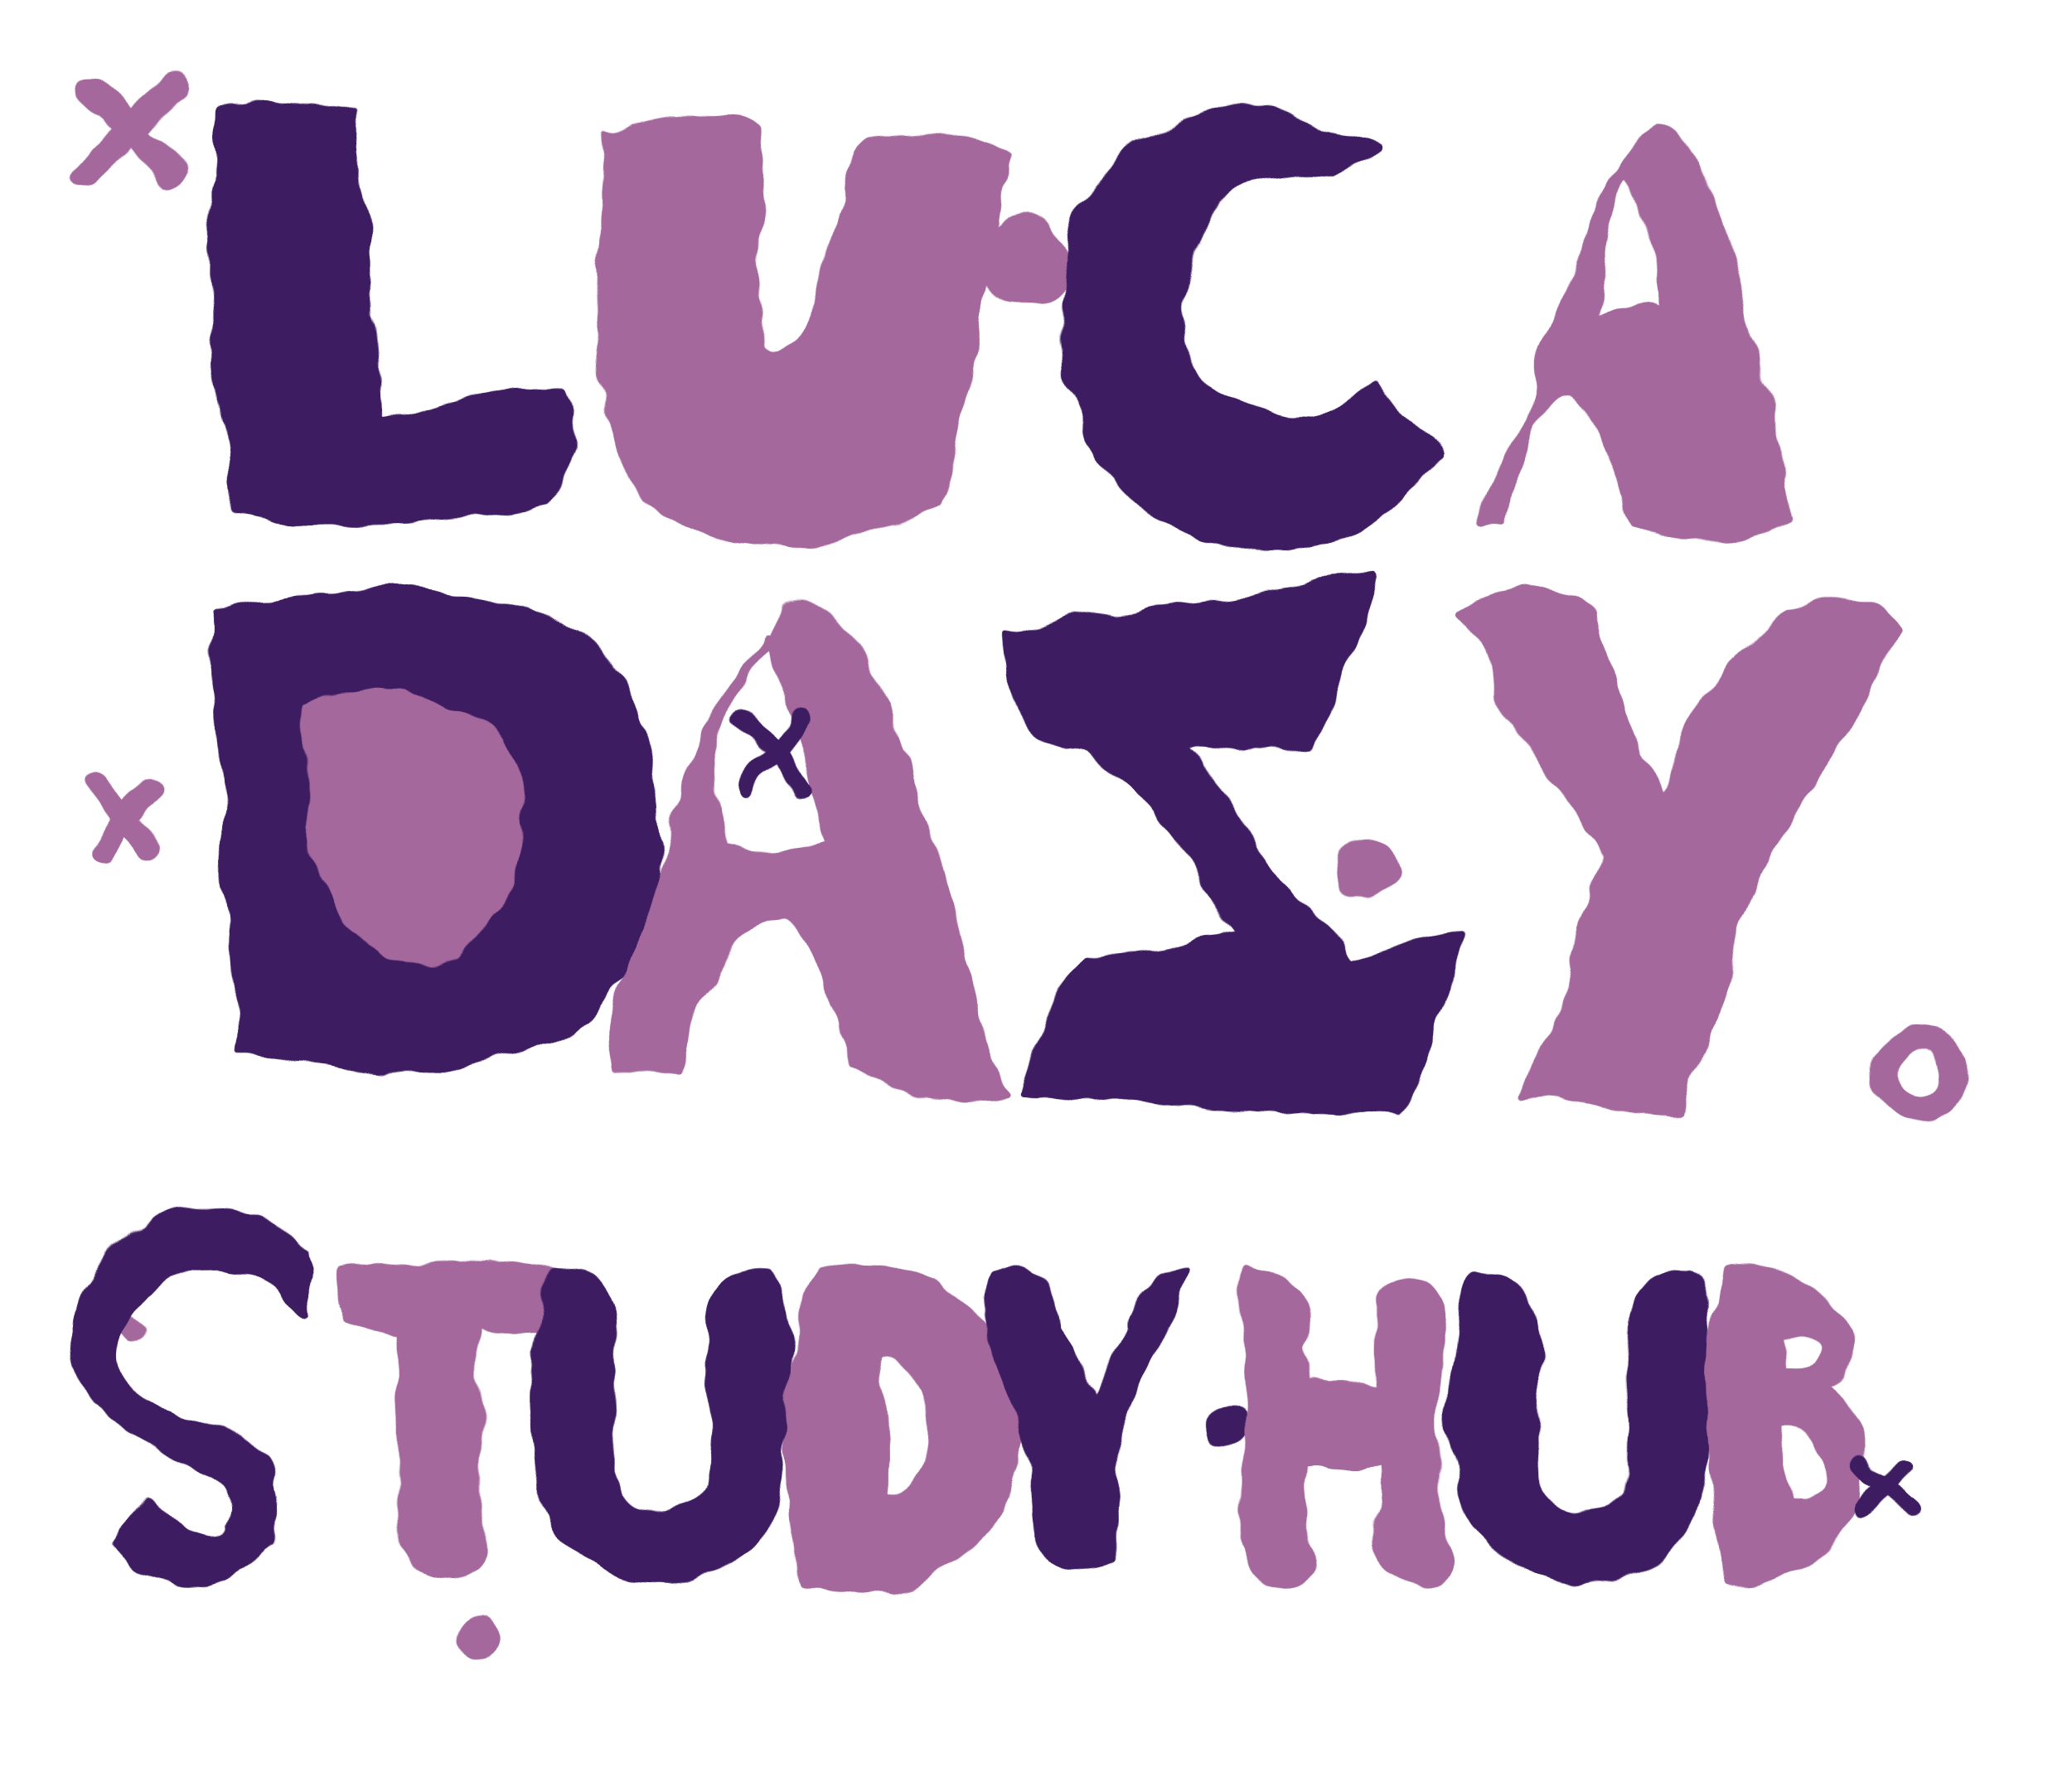
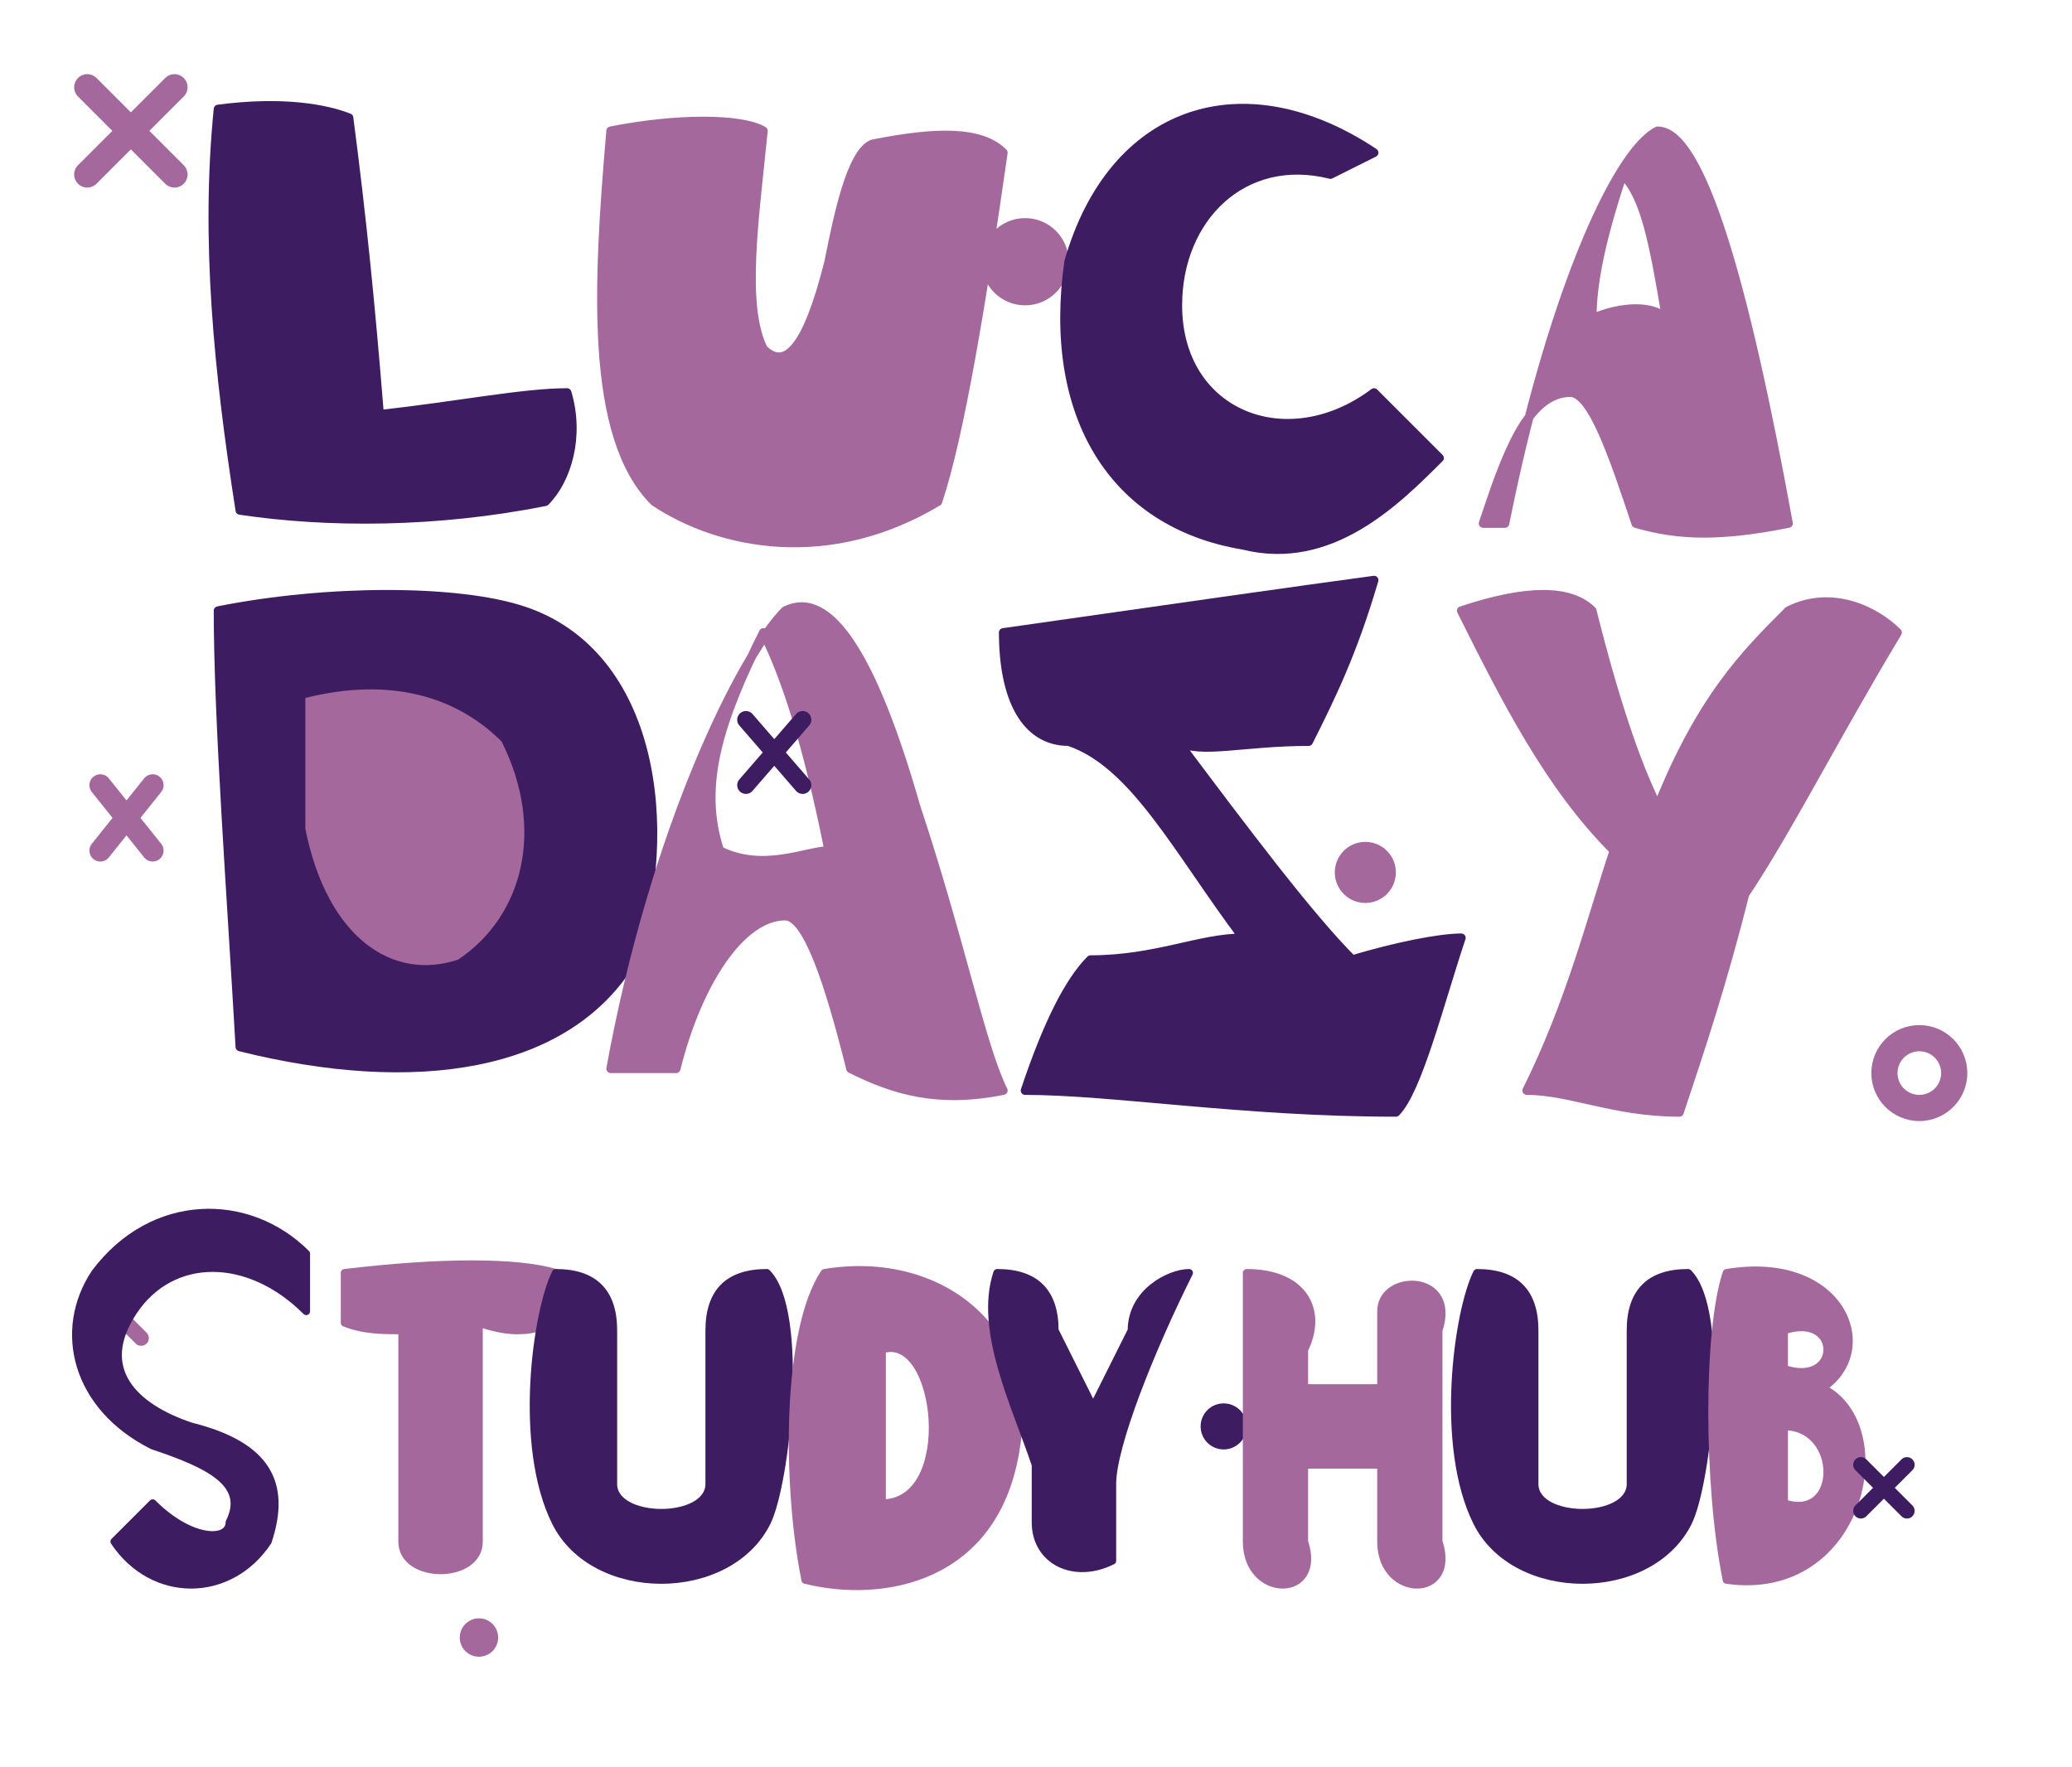
<svg xmlns="http://www.w3.org/2000/svg" viewBox="0 0 475 405">
-   <defs>
-     <filter id="rough-edge" x="-10%" y="-10%" width="120%" height="120%">
-       <feTurbulence type="fractalNoise" baseFrequency="0.06" numOctaves="3" result="noise">
-         <animate attributeName="seed" values="0;1;2;3;4;5;6;7" dur="0.7s" repeatCount="indefinite" calcMode="discrete" />
-       </feTurbulence>
-       <feDisplacementMap in="SourceGraphic" in2="noise" scale="6.0" xChannelSelector="R" yChannelSelector="G" />
-     </filter>
-   </defs>
-   <g filter="url(#rough-edge)" stroke-linejoin="round" stroke-linecap="round" transform="translate(5, 5)">
+   <g stroke-linejoin="round" stroke-linecap="round" transform="translate(5, 5)">
    <rect x="-5" y="-5" width="100%" height="100%" fill="transparent" />
    <path d="M15,15 L35,35 M35,15 L15,35" stroke="#a5689d" stroke-width="6" />
    <path d="M45,20 C60,18 70,20 75,22 C78,45 80,65 82,90 C100,88 115,85 125,85 C128,95 125,105 120,110 C95,115 70,115 50,112 C45,80 42,50 45,20 Z" fill="#3e1c61" stroke="#3e1c61" stroke-width="2" />
    <path d="M135,25 C150,22 165,22 170,25 C168,45 165,65 170,75 C175,80 180,75 185,55 C187,45 190,30 195,28 C210,25 220,25 225,30 C220,65 215,95 210,110 C185,125 160,120 145,110 C130,95 132,60 135,25 Z" fill="#a5689d" stroke="#a5689d" stroke-width="2" />
    <circle cx="230" cy="55" r="10" fill="#a5689d" />
    <path d="M310,30 C280,10 250,20 240,55 C235,90 250,115 280,120 C300,125 315,110 325,100 L310,85 C290,100 265,90 265,65 C265,45 280,30 300,35 L310,30 Z" fill="#3e1c61" stroke="#3e1c61" stroke-width="2" />
    <path fill-rule="evenodd" d="M340,115 C350,65 365,30 375,25 C385,25 395,60 405,115 C390,118 380,118 370,115 C365,100 360,85 355,85 C345,85 340,100 335,115 Z M360,68 C367,65 374,65 377,68 C374,50 372,40 367,35 C362,50 360,60 360,68 Z" fill="#a5689d" stroke="#a5689d" stroke-width="2" />
    <path d="M45,135 C70,130 100,130 115,135 C145,145 150,185 140,215 C125,240 90,245 50,235 C48,200 45,160 45,135 Z" fill="#3e1c61" stroke="#3e1c61" stroke-width="2" />
    <path d="M65,155 C85,150 100,155 110,165 C120,185 115,205 100,215 C85,220 70,210 65,185 Z" fill="#a5689d" />
    <path d="M18,175 L30,190 M30,175 L18,190" stroke="#a5689d" stroke-width="5" />
    <path fill-rule="evenodd" d="M135,240 C145,185 165,145 175,135 C185,130 195,145 205,180 C215,210 220,235 225,245 C210,248 200,245 190,240 C185,220 180,205 175,205 C165,205 155,220 150,240 Z M160,190 C170,195 180,190 185,190 C180,165 175,150 170,140 C160,160 155,175 160,190 Z" fill="#a5689d" stroke="#a5689d" stroke-width="2" />
    <path d="M166,160 L179,175 M179,160 L166,175" stroke="#3e1c61" stroke-width="4" />
    <path d="M225,140 C260,135 295,130 310,128 C305,145 300,155 295,165 C280,165 270,168 265,165 C280,185 295,205 305,215 C315,212 325,210 330,210 C325,225 320,245 315,250 C280,250 250,245 230,245 C235,230 240,220 245,215 C260,215 270,210 280,210 C265,190 255,170 240,165 C230,165 225,155 225,140 Z" fill="#3e1c61" stroke="#3e1c61" stroke-width="2" />
    <circle cx="308" cy="195" r="7" fill="#a5689d" />
    <path d="M330,135 C345,130 355,130 360,135 C365,155 370,170 375,180 C385,155 395,145 405,135 C415,130 425,135 430,140 C415,165 405,185 395,200 C390,220 385,235 380,250 C365,250 355,245 345,245 C355,225 360,205 365,190 C350,175 340,155 330,135 Z" fill="#a5689d" stroke="#a5689d" stroke-width="2" />
    <path fill-rule="evenodd" d="M435,230 A11,11 0 1,0 435,252 A11,11 0 1,0 435,230 M435,236 A5,5 0 1,1 435,246 A5,5 0 1,1 435,236 Z" fill="#a5689d" />
    <g transform="translate(8, 36) scale(0.88)">
      <path d="M 10,290 L 22,302 M 22,290 L 10,302" stroke="#a5689d" stroke-width="4" />
      <path d="M 65 295 C 50 280, 30 280, 20 295 C 10 310, 20 320, 35 325 C 55 330, 60 340, 55 355 C 45 370, 25 370, 15 355 L 25 345 C 35 355, 45 355, 45 350 C 50 340, 40 335, 25 330 C 5 320, 0 300, 10 285 C 25 265, 50 265, 65 280 Z" fill="#3e1c61" stroke="#3e1c61" stroke-width="2" />
      <path d="M 75 285 C 100 282, 120 282, 130 285 C 130 295, 130 300, 120 300 C 115 300, 110 298, 110 298 L 110 355 C 110 365, 90 365, 90 355 L 90 300 C 85 300, 80 300, 75 298 Z" fill="#a5689d" stroke="#a5689d" stroke-width="2" />
      <path d="M 130 285 C 140 285, 145 290, 145 300 L 145 340 C 145 350, 170 350, 170 340 L 170 300 C 170 290, 175 285, 185 285 C 195 295, 190 340, 185 350 C 175 370, 140 370, 130 350 C 120 330, 125 295, 130 285 Z" fill="#3e1c61" stroke="#3e1c61" stroke-width="2" />
      <path fill-rule="evenodd" d="M 200 285 C 230 280, 255 300, 250 330 C 245 365, 215 370, 195 365 C 190 340, 190 300, 200 285 Z M 215 305 C 230 300, 235 345, 215 345 Z" fill="#a5689d" stroke="#a5689d" stroke-width="2" />
      <path d="M 245 285 C 255 285, 260 290, 260 300 L 270 320 L 280 300 C 280 290, 290 285, 295 285 C 285 305, 275 330, 275 340 L 275 360 C 265 365, 255 360, 255 350 L 255 335 C 250 320, 240 300, 245 285 Z" fill="#3e1c61" stroke="#3e1c61" stroke-width="2" />
      <circle cx="304" cy="325" r="6" fill="#3e1c61" />
      <path d="M 310 285 C 325 285, 330 295, 325 305 L 325 315 L 345 315 L 345 295 C 345 285, 365 285, 360 300 L 360 355 C 365 370, 345 370, 345 355 L 345 335 L 325 335 L 325 355 C 330 370, 310 370, 310 355 Z" fill="#a5689d" stroke="#a5689d" stroke-width="2" />
      <path d="M 370 285 C 380 285, 385 290, 385 300 L 385 340 C 385 350, 410 350, 410 340 L 410 300 C 410 290, 415 285, 425 285 C 435 295, 430 340, 425 350 C 415 370, 380 370, 370 350 C 360 330, 365 295, 370 285 Z" fill="#3e1c61" stroke="#3e1c61" stroke-width="2" />
      <path fill-rule="evenodd" d="M 435 285 C 465 280, 475 305, 460 315 C 480 325, 470 370, 435 365 C 430 340, 430 300, 435 285 Z M 450 300 C 465 295, 465 315, 450 310 Z M 450 325 C 465 325, 465 350, 450 345 Z" fill="#a5689d" stroke="#a5689d" stroke-width="2" />
      <path d="M 470,335 L 482,347 M 482,335 L 470,347" stroke="#3e1c61" stroke-width="4" />
      <circle cx="110" cy="380" r="5" fill="#a5689d" />
    </g>
  </g>
</svg>
